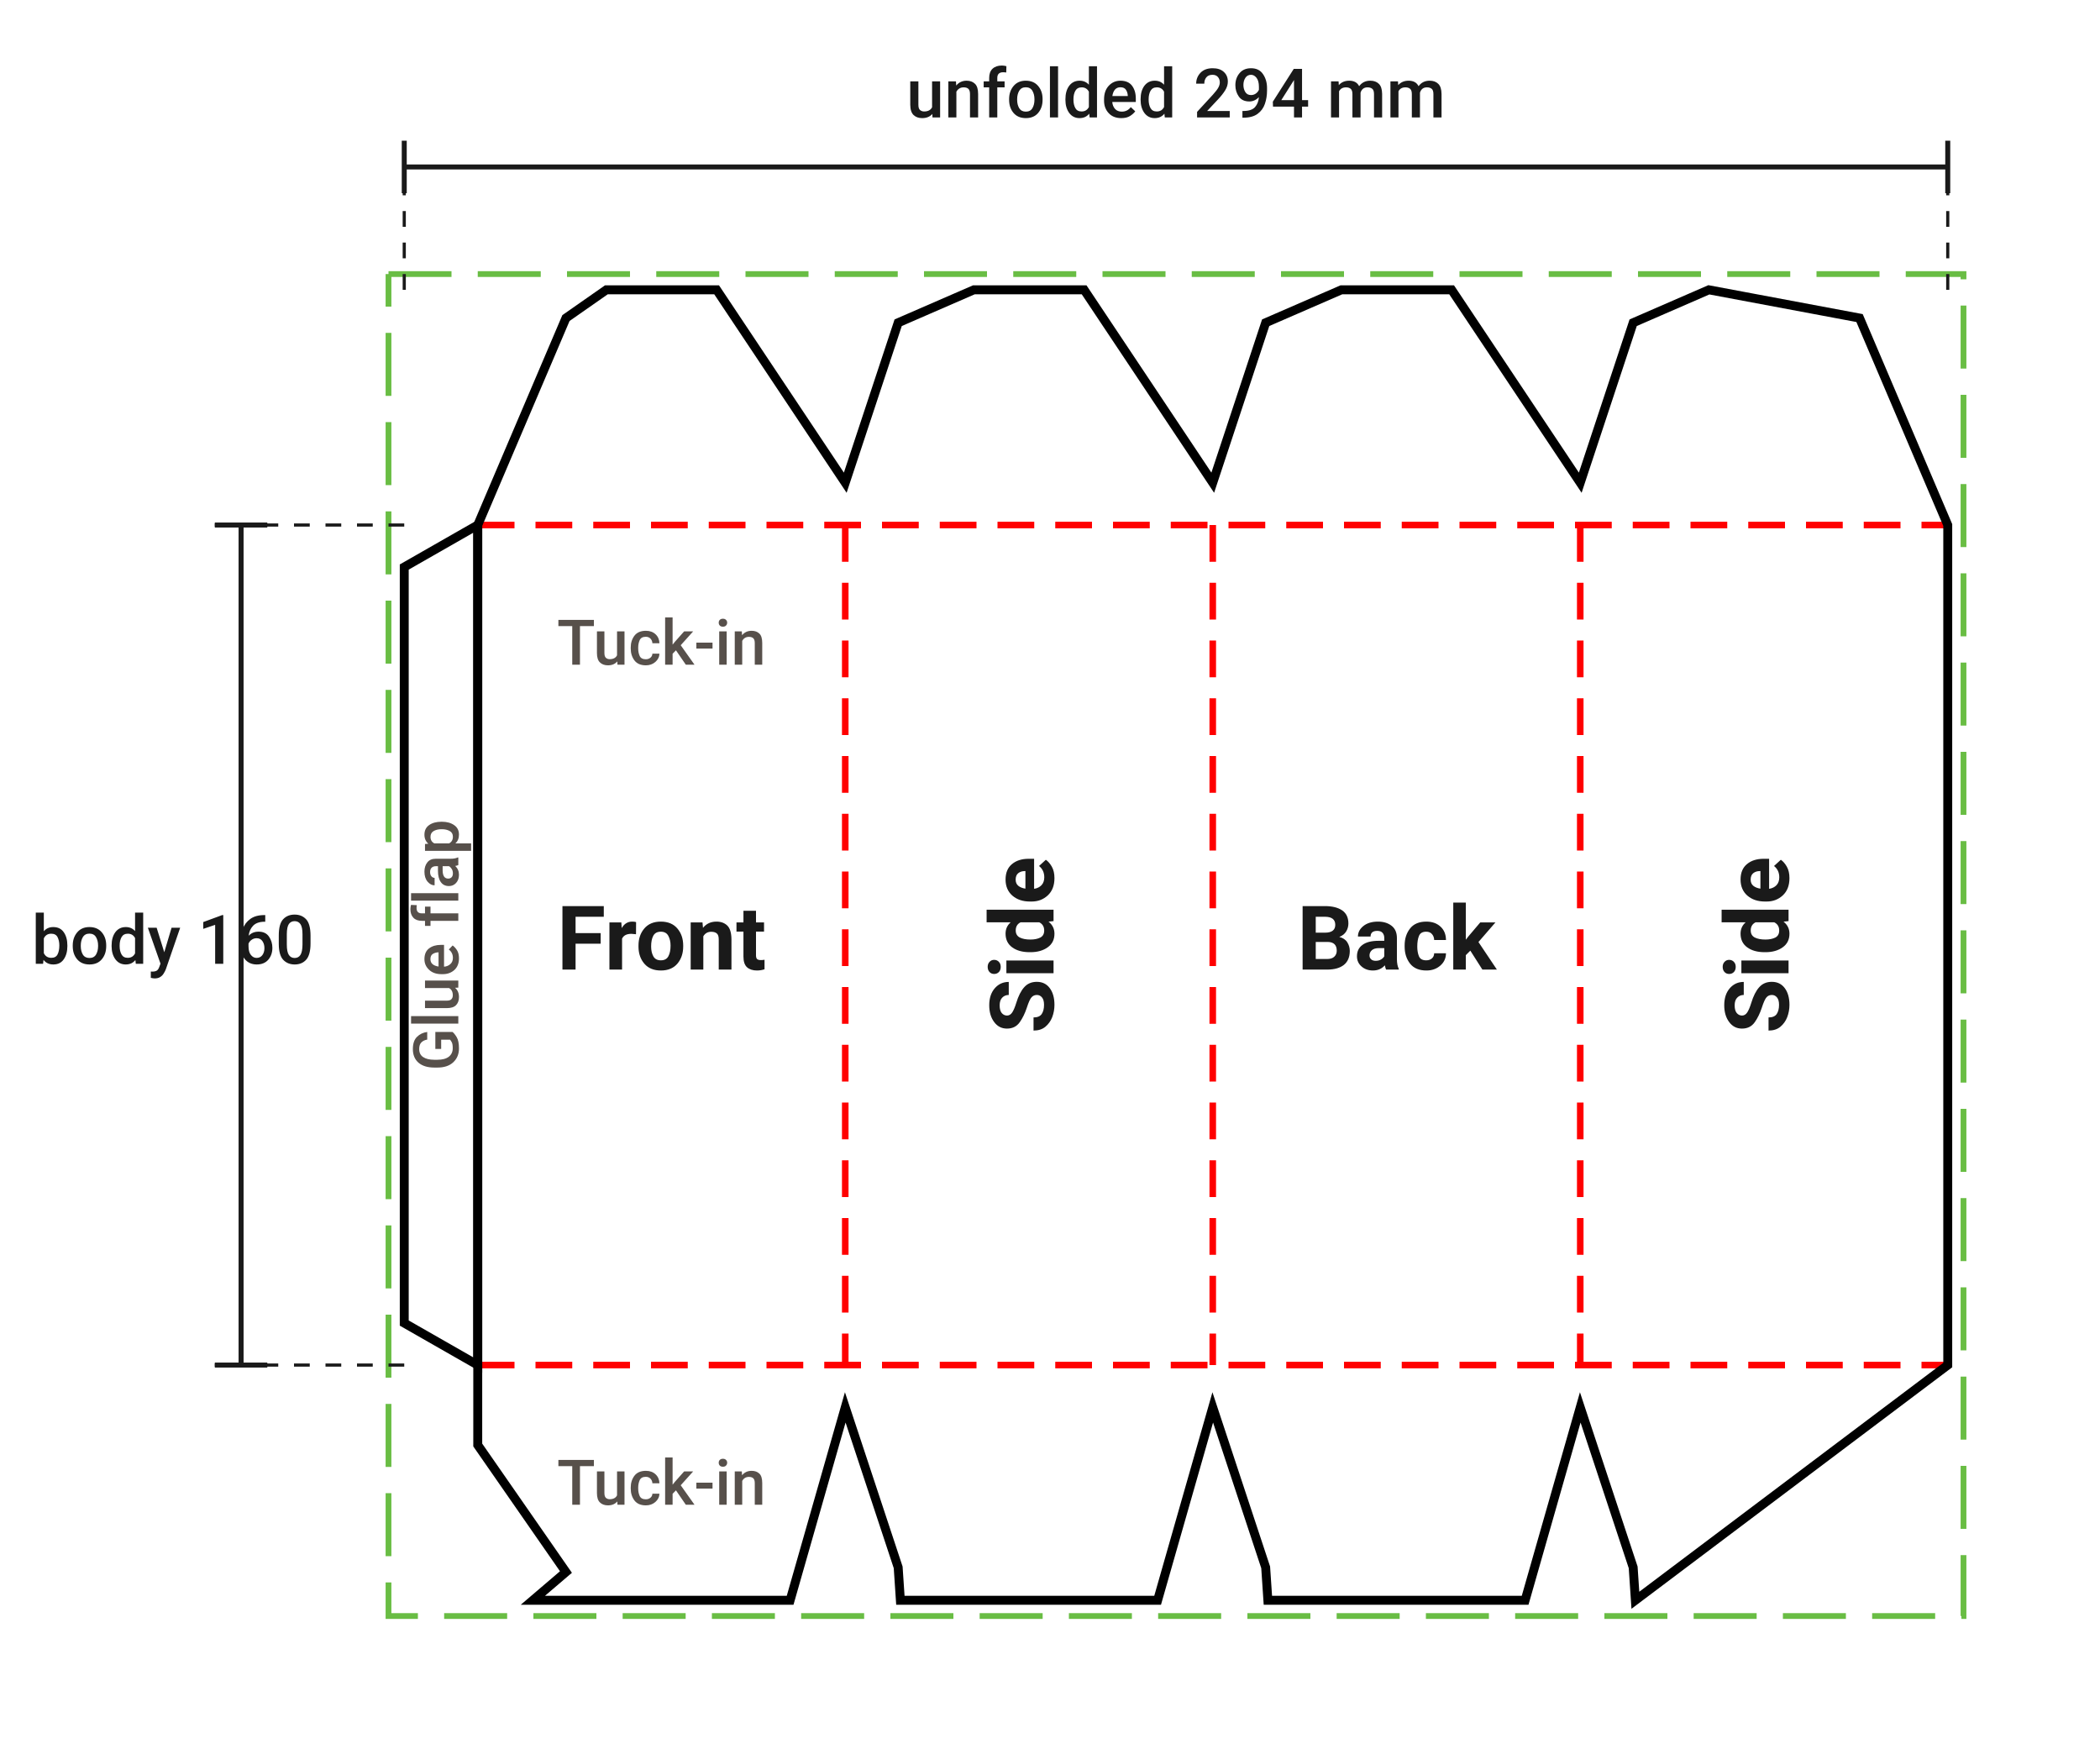
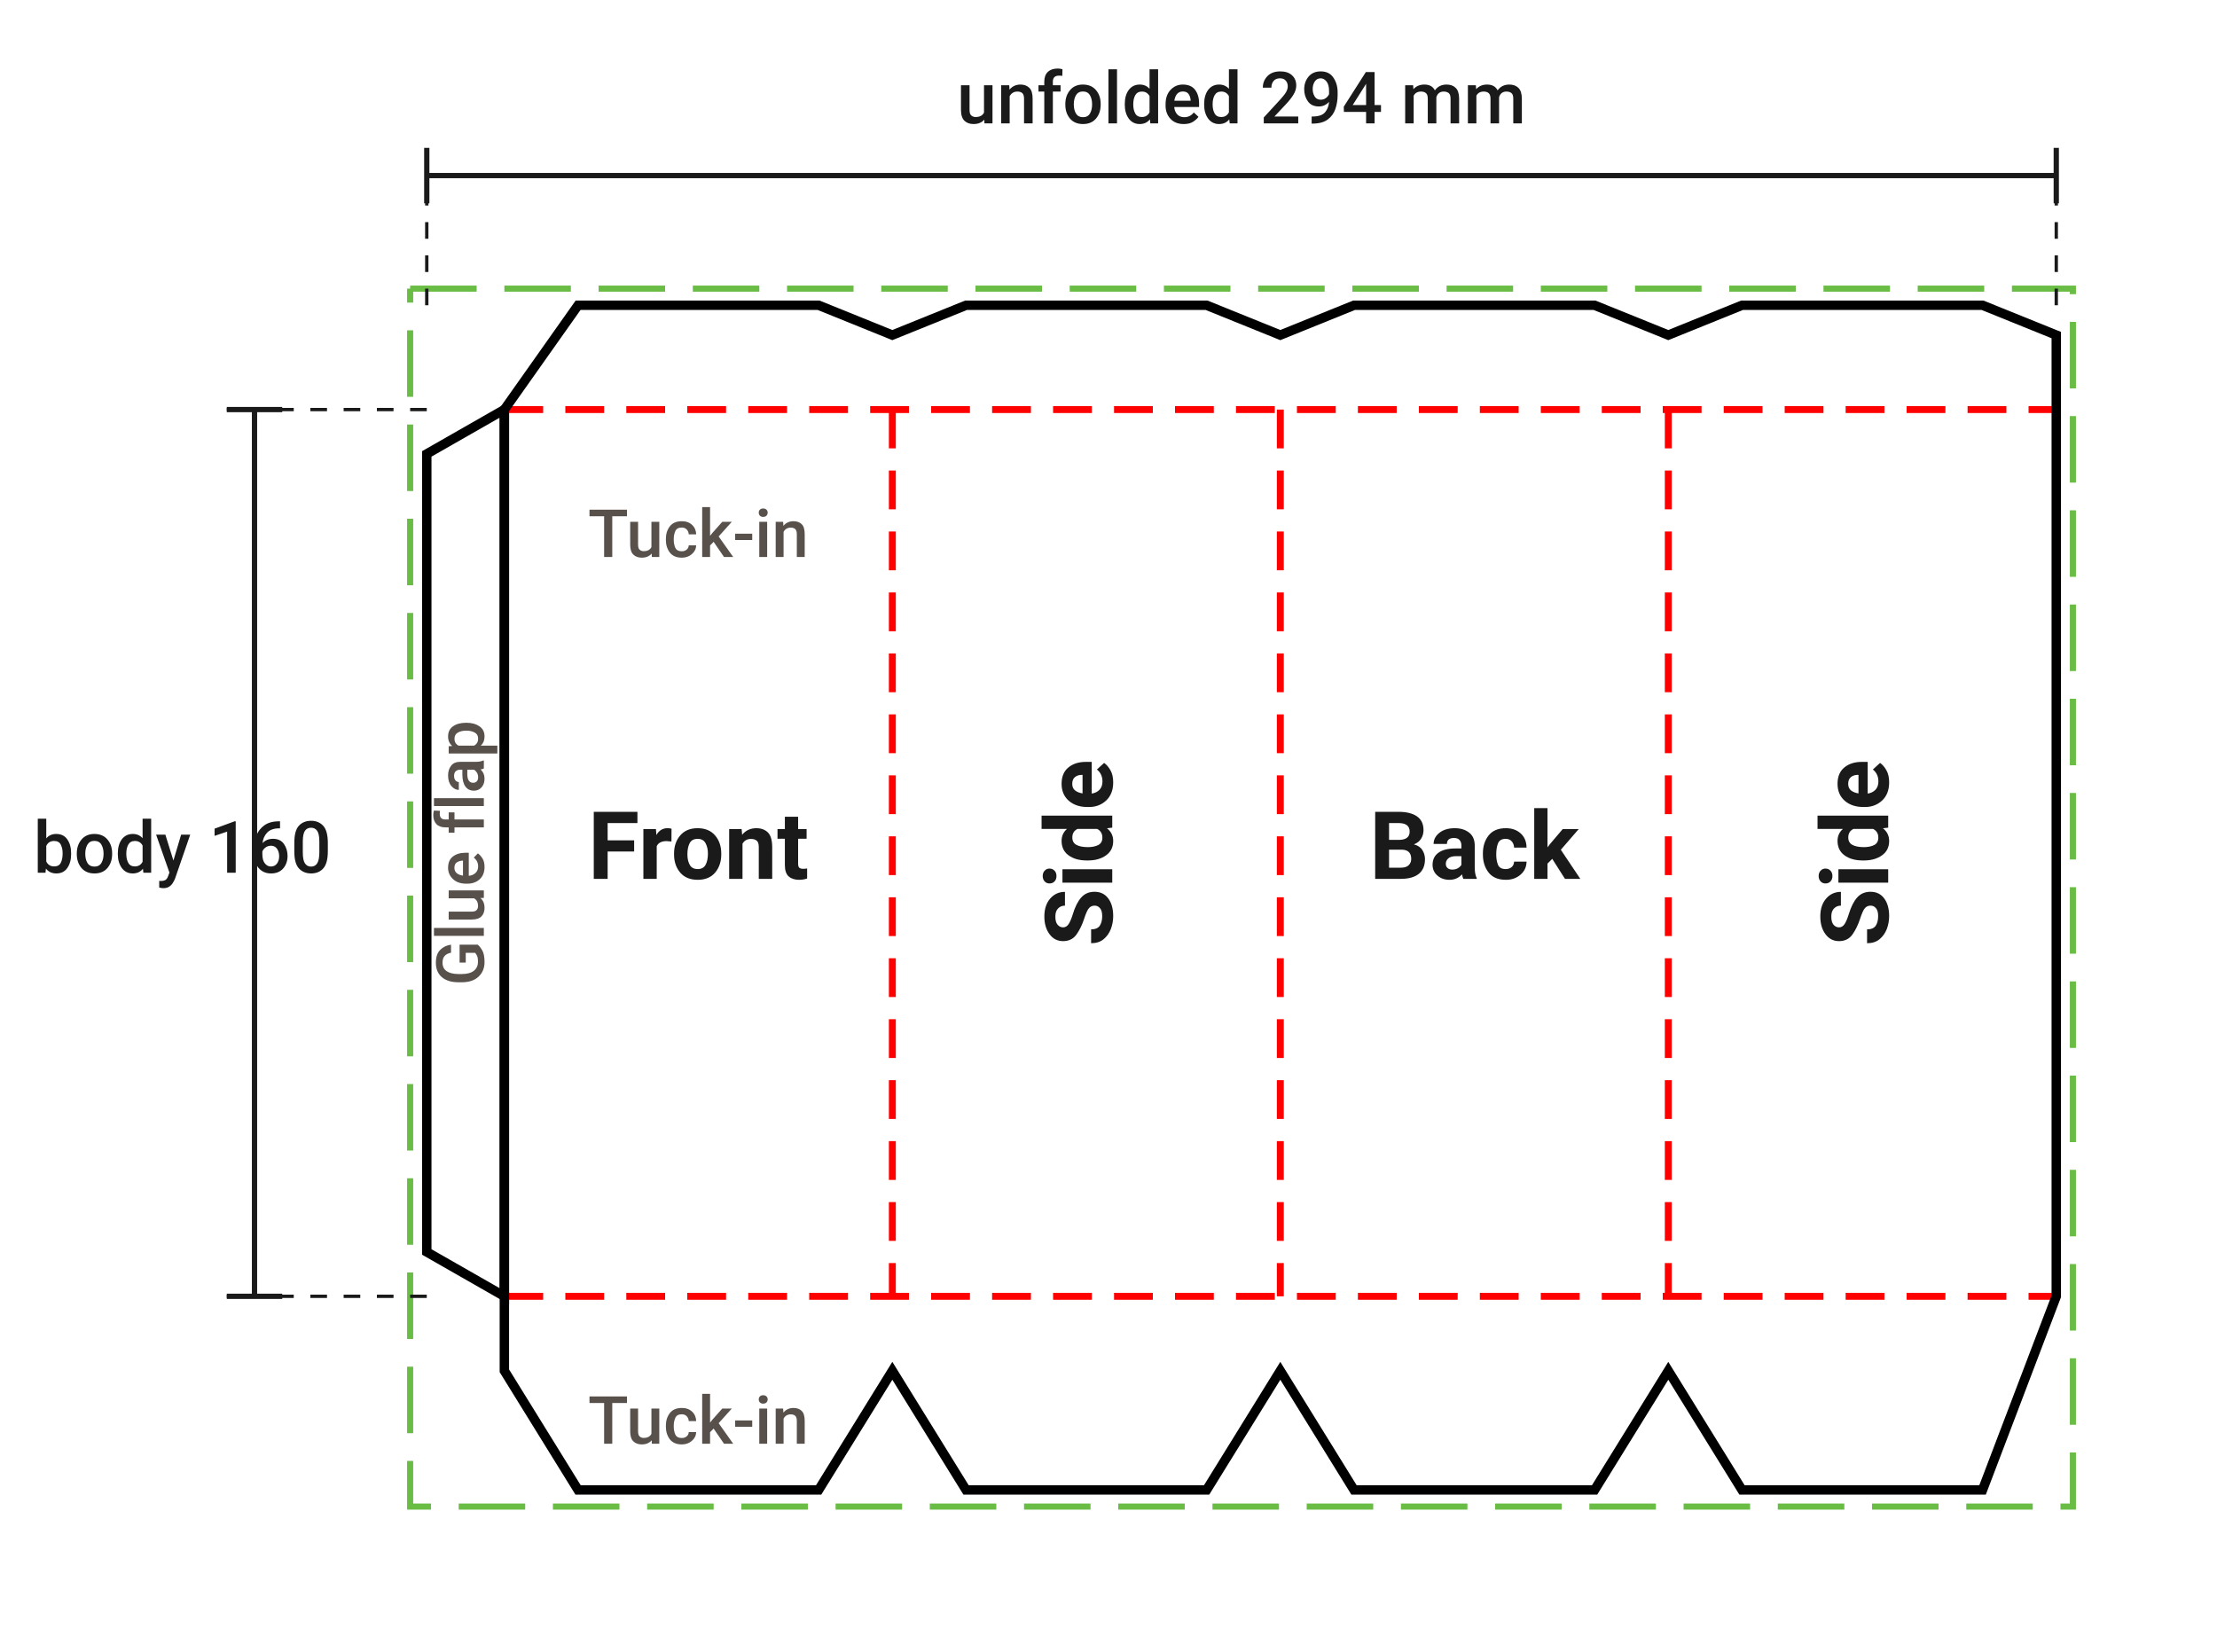
- <svg xmlns="http://www.w3.org/2000/svg" viewBox="-91.0 -55.0 400.0 333.6" width="400" height="334" role="img" aria-labelledby="treverse-tuck dreverse-tuck">
+ <svg xmlns="http://www.w3.org/2000/svg" viewBox="-91.0 -29.0 400.0 297.8" width="400" height="298" role="img" aria-labelledby="treverse-tuck dreverse-tuck">
  <g>
    <line x1="70.00" y1="44.80" x2="70.00" y2="204.80" stroke="#FF0000" stroke-width="1.25" stroke-dasharray="7 4" />
    <line x1="140.00" y1="44.80" x2="140.00" y2="204.80" stroke="#FF0000" stroke-width="1.25" stroke-dasharray="7 4" />
    <line x1="210.00" y1="44.80" x2="210.00" y2="204.80" stroke="#FF0000" stroke-width="1.25" stroke-dasharray="7 4" />
    <line x1="0.00" y1="44.80" x2="280.00" y2="44.80" stroke="#FF0000" stroke-width="1.25" stroke-dasharray="7 4" />
    <line x1="0.00" y1="204.80" x2="280.00" y2="204.80" stroke="#FF0000" stroke-width="1.25" stroke-dasharray="7 4" />
    <line x1="0.00" y1="44.80" x2="0.00" y2="204.80" stroke="#FF0000" stroke-width="1.25" stroke-dasharray="7 4" />
-     <path d="M0.00,44.80 L16.80,5.38 L24.50,0.00 L45.50,0.00 L70.00,36.74 L70.00,36.74 L80.08,6.27 L94.50,0.00 L115.50,0.00 L140.00,36.74 L140.00,36.74 L150.08,6.27 L164.50,0.00 L185.50,0.00 L210.00,36.74 L210.00,36.74 L220.08,6.27 L234.50,0.00 L263.20,5.38 L280.00,44.80 L280.00,204.80 L220.50,249.60 L220.08,243.33 L210.00,212.86 L210.00,212.86 L199.50,249.60 L150.50,249.60 L150.08,243.33 L140.00,212.86 L140.00,212.86 L129.50,249.60 L80.50,249.60 L80.08,243.33 L70.00,212.86 L70.00,212.86 L59.50,249.60 L10.50,249.60 L16.80,244.22 L0.00,220.03 L0.00,204.80 Z" fill="none" stroke="#000000" stroke-width="1.7" stroke-linejoin="miter" />
+     <path d="M0.00,44.80 L13.30,25.98 L56.70,25.98 L70.00,31.36 L70.00,31.36 L83.30,25.98 L126.70,25.98 L140.00,31.36 L140.00,31.36 L153.30,25.98 L196.70,25.98 L210.00,31.36 L210.00,31.36 L223.30,25.98 L266.70,25.98 L280.00,31.36 L280.00,44.80 L280.00,204.80 L266.70,239.74 L223.30,239.74 L210.00,218.24 L210.00,218.24 L196.70,239.74 L153.30,239.74 L140.00,218.24 L140.00,218.24 L126.70,239.74 L83.30,239.74 L70.00,218.24 L70.00,218.24 L56.70,239.74 L13.30,239.74 L0.00,218.24 L0.00,204.80 Z" fill="none" stroke="#000000" stroke-width="1.7" stroke-linejoin="miter" />
    <path d="M0.00,44.80 L-14.00,52.80 L-14.00,196.80 L0.00,204.80 Z" fill="none" stroke="#000000" stroke-width="1.7" stroke-linejoin="miter" />
-     <path d="M-17.00,-3.00 L283.00,-3.00 L283.00,252.60 L-17.00,252.60 L-17.00,-3.00" fill="none" stroke="#69BD44" stroke-width="1.1" stroke-dasharray="12 5" />
+     <path d="M-17.00,22.98 L283.00,22.98 L283.00,242.74 L-17.00,242.74 L-17.00,22.98" fill="none" stroke="#69BD44" stroke-width="1.1" stroke-dasharray="12 5" />
    <text x="35.00" y="124.80" font-family="ui-sans-serif,system-ui,-apple-system,'Segoe UI',Roboto,'Helvetica Neue',Arial,sans-serif" font-size="17" font-weight="600" fill="#1A1A1A" text-anchor="middle" dominant-baseline="middle">Front</text>
    <text x="105.00" y="124.80" transform="rotate(-90 105.00 124.80)" font-family="ui-sans-serif,system-ui,-apple-system,'Segoe UI',Roboto,'Helvetica Neue',Arial,sans-serif" font-size="17" font-weight="600" fill="#1A1A1A" text-anchor="middle" dominant-baseline="middle">Side</text>
    <text x="175.00" y="124.80" font-family="ui-sans-serif,system-ui,-apple-system,'Segoe UI',Roboto,'Helvetica Neue',Arial,sans-serif" font-size="17" font-weight="600" fill="#1A1A1A" text-anchor="middle" dominant-baseline="middle">Back</text>
    <text x="245.00" y="124.80" transform="rotate(-90 245.00 124.80)" font-family="ui-sans-serif,system-ui,-apple-system,'Segoe UI',Roboto,'Helvetica Neue',Arial,sans-serif" font-size="17" font-weight="600" fill="#1A1A1A" text-anchor="middle" dominant-baseline="middle">Side</text>
    <text x="-7.00" y="124.80" transform="rotate(-90 -7.00 124.80)" font-family="ui-sans-serif,system-ui,-apple-system,'Segoe UI',Roboto,'Helvetica Neue',Arial,sans-serif" font-size="12" font-weight="500" fill="#57504B" text-anchor="middle" dominant-baseline="middle">Glue flap</text>
    <text x="35.00" y="68.10" font-family="ui-sans-serif,system-ui,-apple-system,'Segoe UI',Roboto,'Helvetica Neue',Arial,sans-serif" font-size="12" font-weight="500" fill="#57504B" text-anchor="middle" dominant-baseline="middle">Tuck-in</text>
    <text x="35.00" y="228.10" font-family="ui-sans-serif,system-ui,-apple-system,'Segoe UI',Roboto,'Helvetica Neue',Arial,sans-serif" font-size="12" font-weight="500" fill="#57504B" text-anchor="middle" dominant-baseline="middle">Tuck-in</text>
-     <line x1="-14.00" y1="-23.40" x2="280.00" y2="-23.40" stroke="#1A1A1A" stroke-width="0.95" />
-     <line x1="-14.00" y1="0.00" x2="-14.00" y2="-28.40" stroke="#1A1A1A" stroke-width="0.6" stroke-dasharray="3 3" />
-     <line x1="-14.00" y1="-28.40" x2="-14.00" y2="-18.40" stroke="#1A1A1A" stroke-width="0.95" />
-     <line x1="280.00" y1="0.00" x2="280.00" y2="-28.40" stroke="#1A1A1A" stroke-width="0.6" stroke-dasharray="3 3" />
-     <line x1="280.00" y1="-28.40" x2="280.00" y2="-18.40" stroke="#1A1A1A" stroke-width="0.95" />
-     <text x="133.00" y="-36.40" font-family="ui-sans-serif,system-ui,-apple-system,'Segoe UI',Roboto,'Helvetica Neue',Arial,sans-serif" font-size="13" font-weight="500" fill="#1A1A1A" text-anchor="middle" dominant-baseline="middle">unfolded 294 mm</text>
+     <line x1="-14.00" y1="2.58" x2="280.00" y2="2.58" stroke="#1A1A1A" stroke-width="0.95" />
+     <line x1="-14.00" y1="25.98" x2="-14.00" y2="-2.42" stroke="#1A1A1A" stroke-width="0.6" stroke-dasharray="3 3" />
+     <line x1="-14.00" y1="-2.42" x2="-14.00" y2="7.58" stroke="#1A1A1A" stroke-width="0.95" />
+     <line x1="280.00" y1="25.98" x2="280.00" y2="-2.42" stroke="#1A1A1A" stroke-width="0.6" stroke-dasharray="3 3" />
+     <line x1="280.00" y1="-2.42" x2="280.00" y2="7.58" stroke="#1A1A1A" stroke-width="0.95" />
+     <text x="133.00" y="-10.42" font-family="ui-sans-serif,system-ui,-apple-system,'Segoe UI',Roboto,'Helvetica Neue',Arial,sans-serif" font-size="13" font-weight="500" fill="#1A1A1A" text-anchor="middle" dominant-baseline="middle">unfolded 294 mm</text>
    <line x1="-45.08" y1="44.80" x2="-45.08" y2="204.80" stroke="#1A1A1A" stroke-width="0.95" />
    <line x1="-14.00" y1="44.80" x2="-50.08" y2="44.80" stroke="#1A1A1A" stroke-width="0.6" stroke-dasharray="3 3" />
    <line x1="-50.08" y1="44.80" x2="-40.08" y2="44.80" stroke="#1A1A1A" stroke-width="0.95" />
    <line x1="-14.00" y1="204.80" x2="-50.08" y2="204.80" stroke="#1A1A1A" stroke-width="0.6" stroke-dasharray="3 3" />
    <line x1="-50.08" y1="204.80" x2="-40.08" y2="204.80" stroke="#1A1A1A" stroke-width="0.95" />
    <text x="-58.08" y="124.80" font-family="ui-sans-serif,system-ui,-apple-system,'Segoe UI',Roboto,'Helvetica Neue',Arial,sans-serif" font-size="13" font-weight="500" fill="#1A1A1A" text-anchor="middle" dominant-baseline="middle">body 160</text>
  </g>
</svg>
